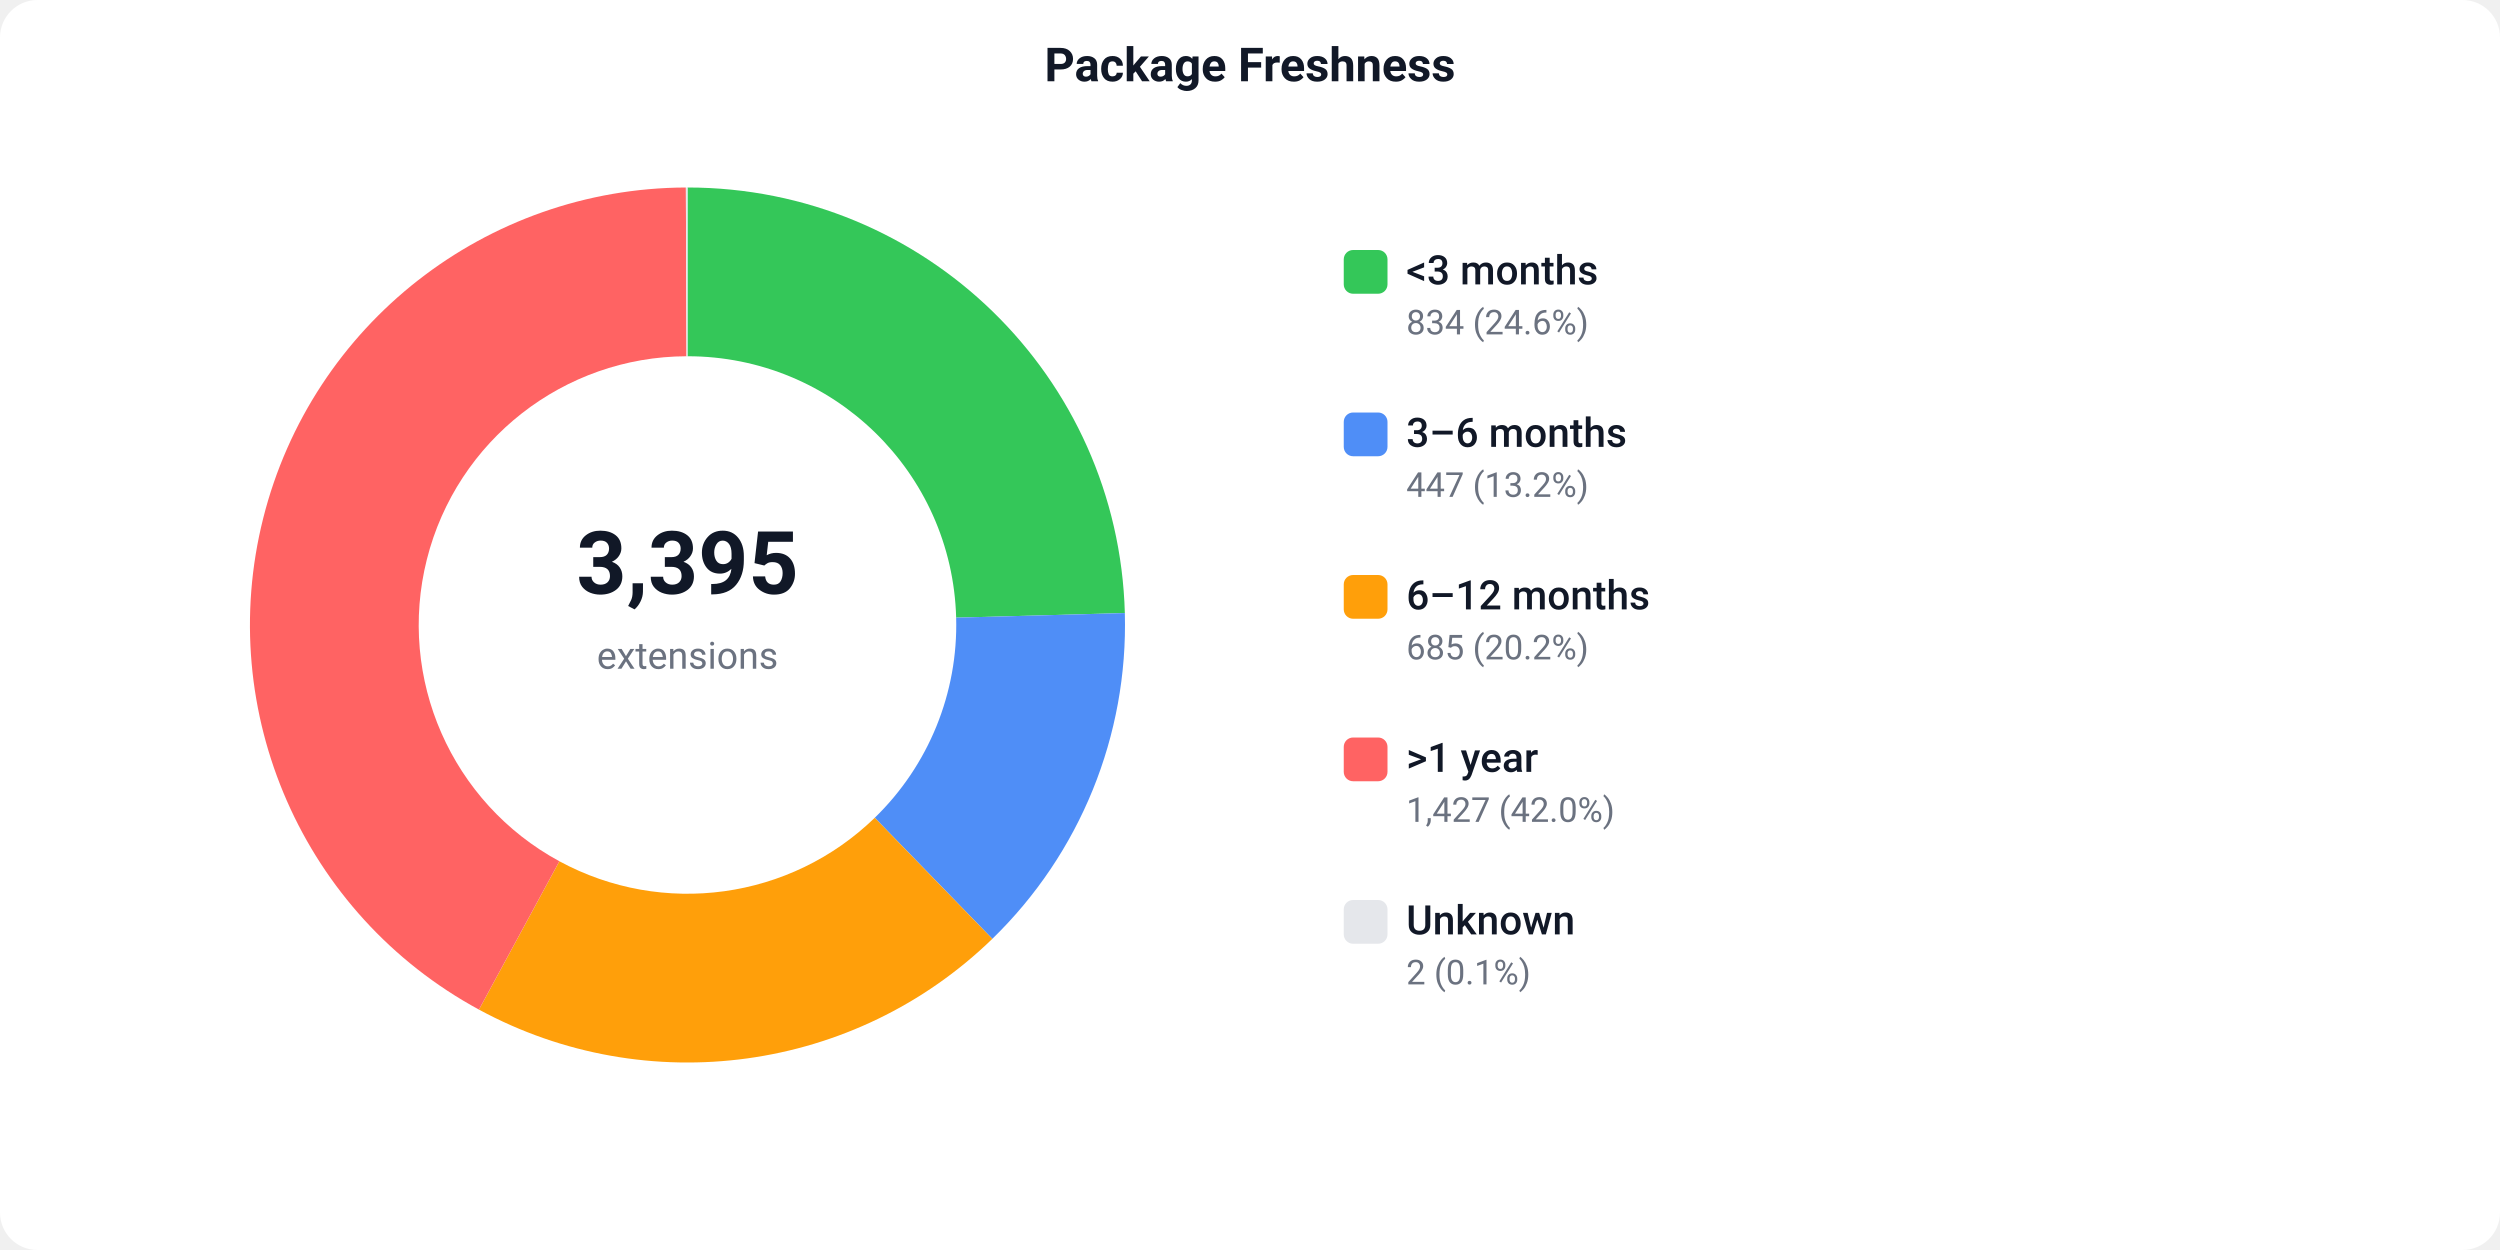
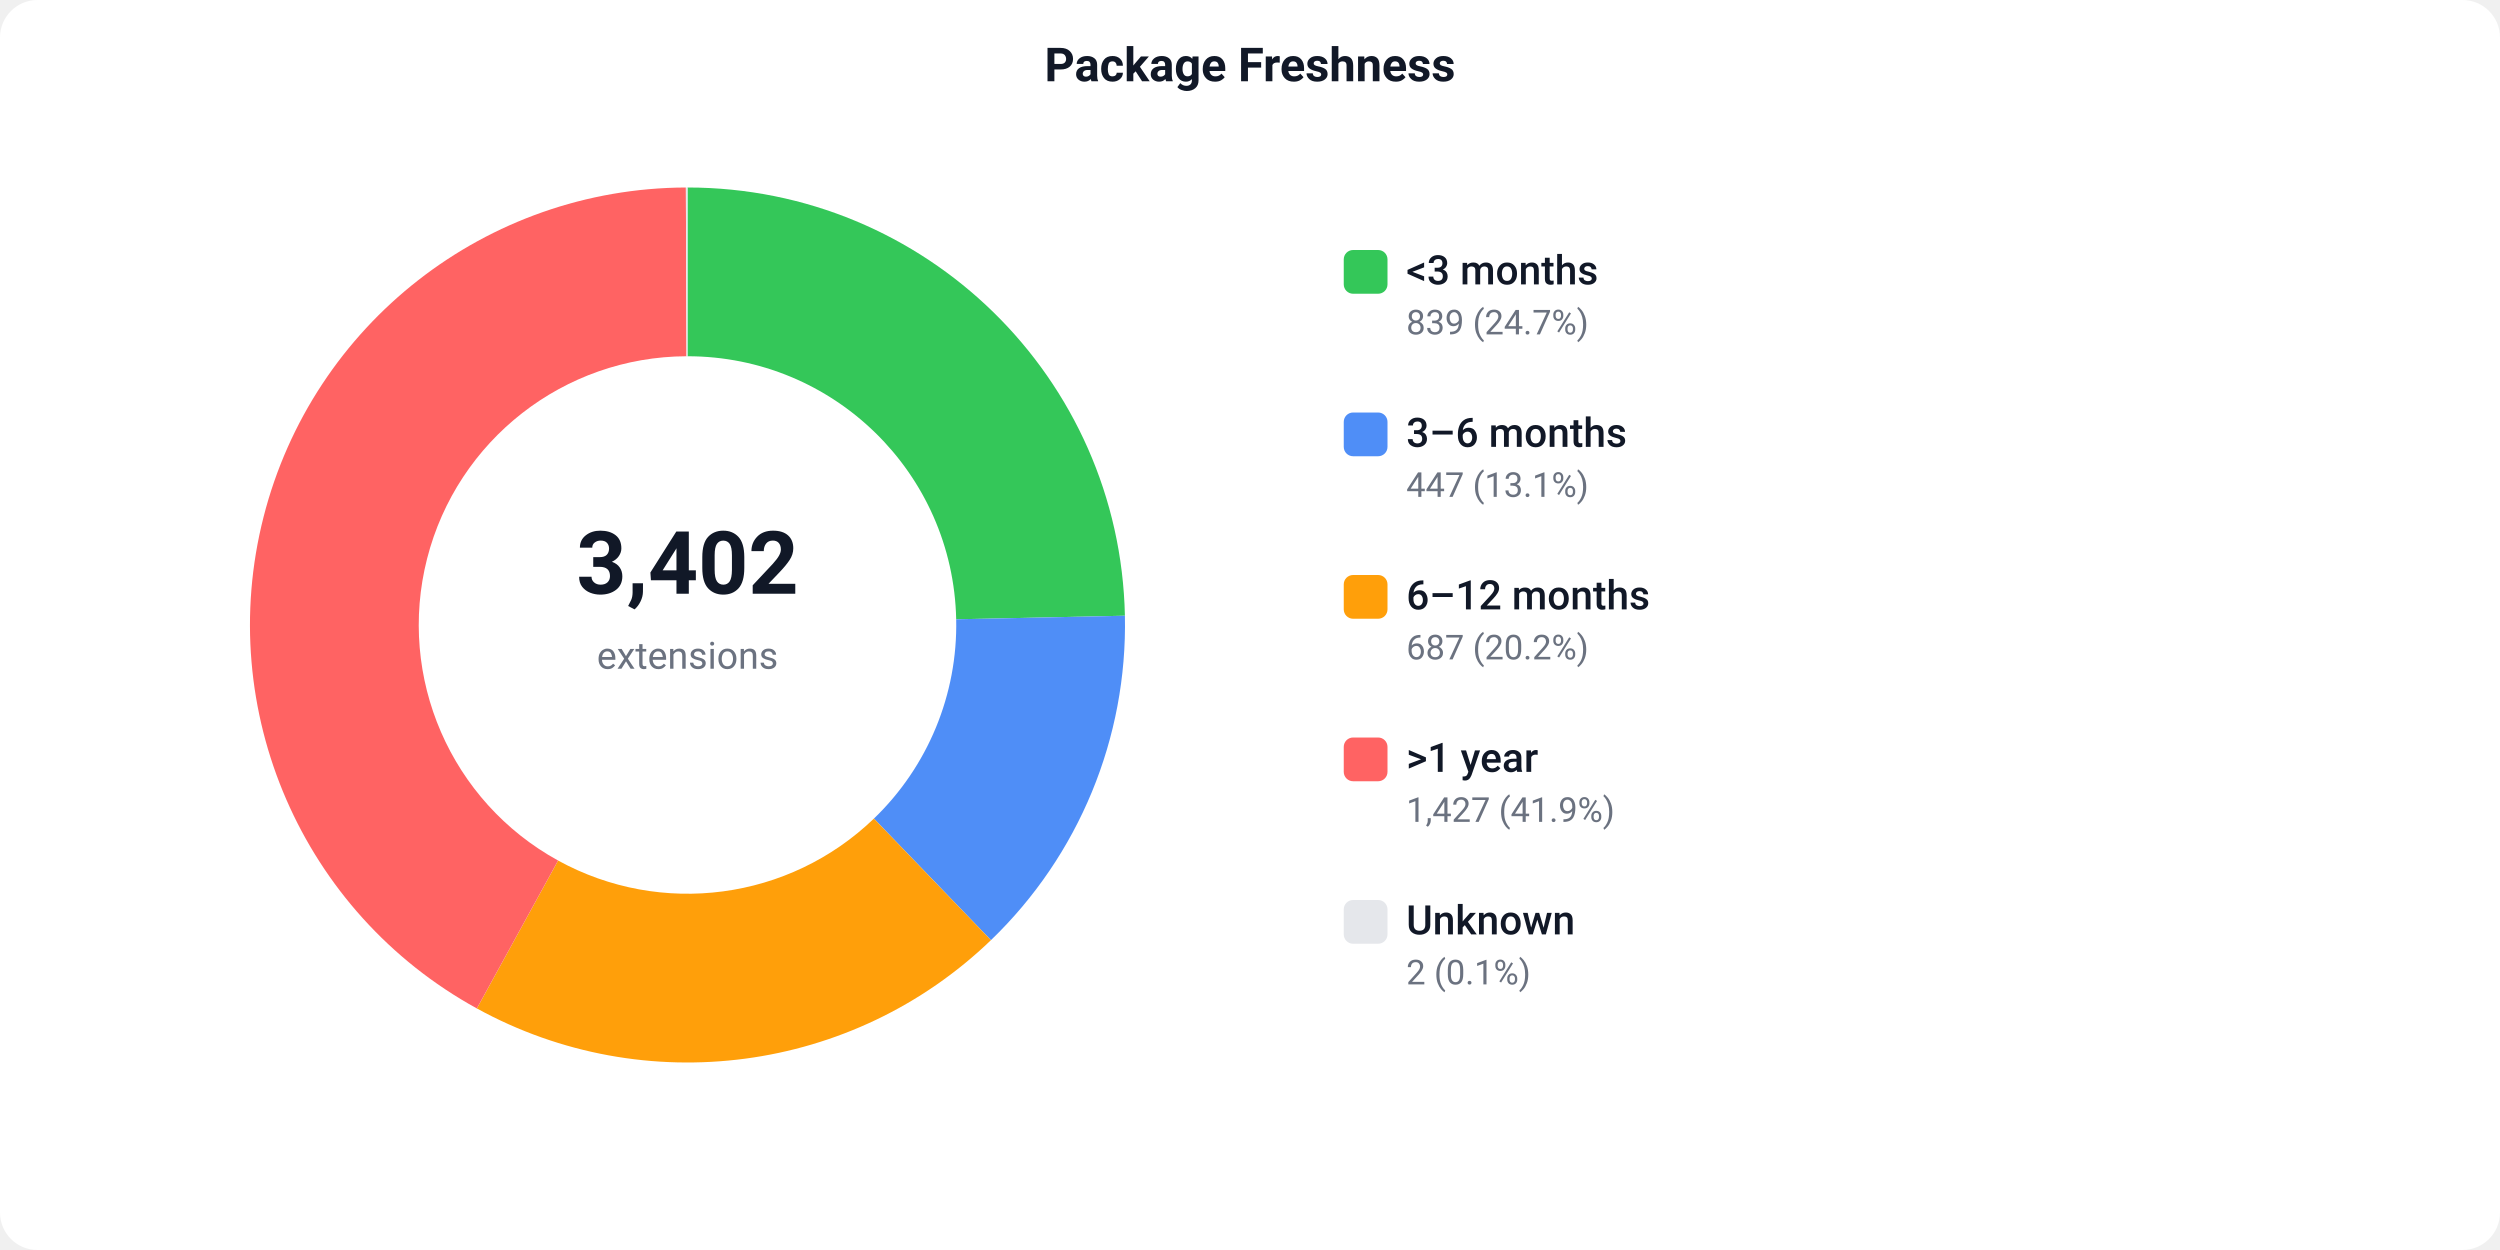
<svg xmlns="http://www.w3.org/2000/svg" width="800" height="400" viewBox="0 0 800 400">
  <defs>
    <style>text { font-family: -apple-system, BlinkMacSystemFont, 'Segoe UI', Roboto, sans-serif; }</style>
  </defs>
  <rect width="800" height="400" fill="#ffffff" rx="12" />
  <text x="400" y="26" text-anchor="middle" font-size="15" font-weight="600" fill="#111827">Package Freshness</text>
-   <path d="M 220.00 60.00 A 140 140 0 0 1 359.95 196.18 L 305.97 197.65 A 86 86 0 0 0 220.00 114.00 Z" fill="#34C759" />
-   <path d="M 359.95 196.18 A 140 140 0 0 1 317.54 300.43 L 279.92 261.69 A 86 86 0 0 0 305.97 197.65 Z" fill="#4F8EF7" />
-   <path d="M 317.54 300.43 A 140 140 0 0 1 153.26 323.07 L 179.00 275.60 A 86 86 0 0 0 279.92 261.69 Z" fill="#FF9F0A" />
-   <path d="M 153.26 323.07 A 140 140 0 0 1 219.48 60.00 L 219.68 114.00 A 86 86 0 0 0 179.00 275.60 Z" fill="#FF6363" />
+   <path d="M 220.00 60.00 A 140 140 0 0 1 359.97 197.03 L 305.98 198.17 A 86 86 0 0 0 220.00 114.00 Z" fill="#34C759" />
+   <path d="M 359.97 197.03 A 140 140 0 0 1 317.10 300.85 L 279.65 261.95 A 86 86 0 0 0 305.98 198.17 Z" fill="#4F8EF7" />
+   <path d="M 317.10 300.85 A 140 140 0 0 1 152.59 322.70 L 178.59 275.37 A 86 86 0 0 0 279.65 261.95 Z" fill="#FF9F0A" />
+   <path d="M 152.59 322.70 A 140 140 0 0 1 219.48 60.00 L 219.68 114.00 A 86 86 0 0 0 178.59 275.37 Z" fill="#FF6363" />
  <path d="M 219.48 60.00 A 140 140 0 0 1 220.00 60.00 L 220.00 114.00 A 86 86 0 0 0 219.68 114.00 Z" fill="#e5e7eb" />
-   <text x="220" y="190" text-anchor="middle" font-size="28" font-weight="700" fill="#111827">3,395</text>
+   <text x="220" y="190" text-anchor="middle" font-size="28" font-weight="700" fill="#111827">3,402</text>
  <text x="220" y="214" text-anchor="middle" font-size="12" fill="#6b7280">extensions</text>
  <rect x="430" y="80" width="14" height="14" fill="#34C759" rx="3" />
  <text x="450" y="91" font-size="13" font-weight="500" fill="#111827">&lt;3 months</text>
-   <text x="450" y="107" font-size="11" fill="#6b7280">834 (24.6%)</text>
+   <text x="450" y="107" font-size="11" fill="#6b7280">839 (24.7%)</text>
  <rect x="430" y="132" width="14" height="14" fill="#4F8EF7" rx="3" />
  <text x="450" y="143" font-size="13" font-weight="500" fill="#111827">3–6 months</text>
-   <text x="450" y="159" font-size="11" fill="#6b7280">447 (13.2%)</text>
+   <text x="450" y="159" font-size="11" fill="#6b7280">447 (13.1%)</text>
  <rect x="430" y="184" width="14" height="14" fill="#FF9F0A" rx="3" />
  <text x="450" y="195" font-size="13" font-weight="500" fill="#111827">6–12 months</text>
-   <text x="450" y="211" font-size="11" fill="#6b7280">685 (20.2%)</text>
+   <text x="450" y="211" font-size="11" fill="#6b7280">687 (20.2%)</text>
  <rect x="430" y="236" width="14" height="14" fill="#FF6363" rx="3" />
  <text x="450" y="247" font-size="13" font-weight="500" fill="#111827">&gt;1 year</text>
-   <text x="450" y="263" font-size="11" fill="#6b7280">1,427 (42.0%)</text>
+   <text x="450" y="263" font-size="11" fill="#6b7280">1,427 (41.9%)</text>
  <rect x="430" y="288" width="14" height="14" fill="#e5e7eb" rx="3" />
  <text x="450" y="299" font-size="13" font-weight="500" fill="#111827">Unknown</text>
  <text x="450" y="315" font-size="11" fill="#6b7280">2 (0.1%)</text>
</svg>
